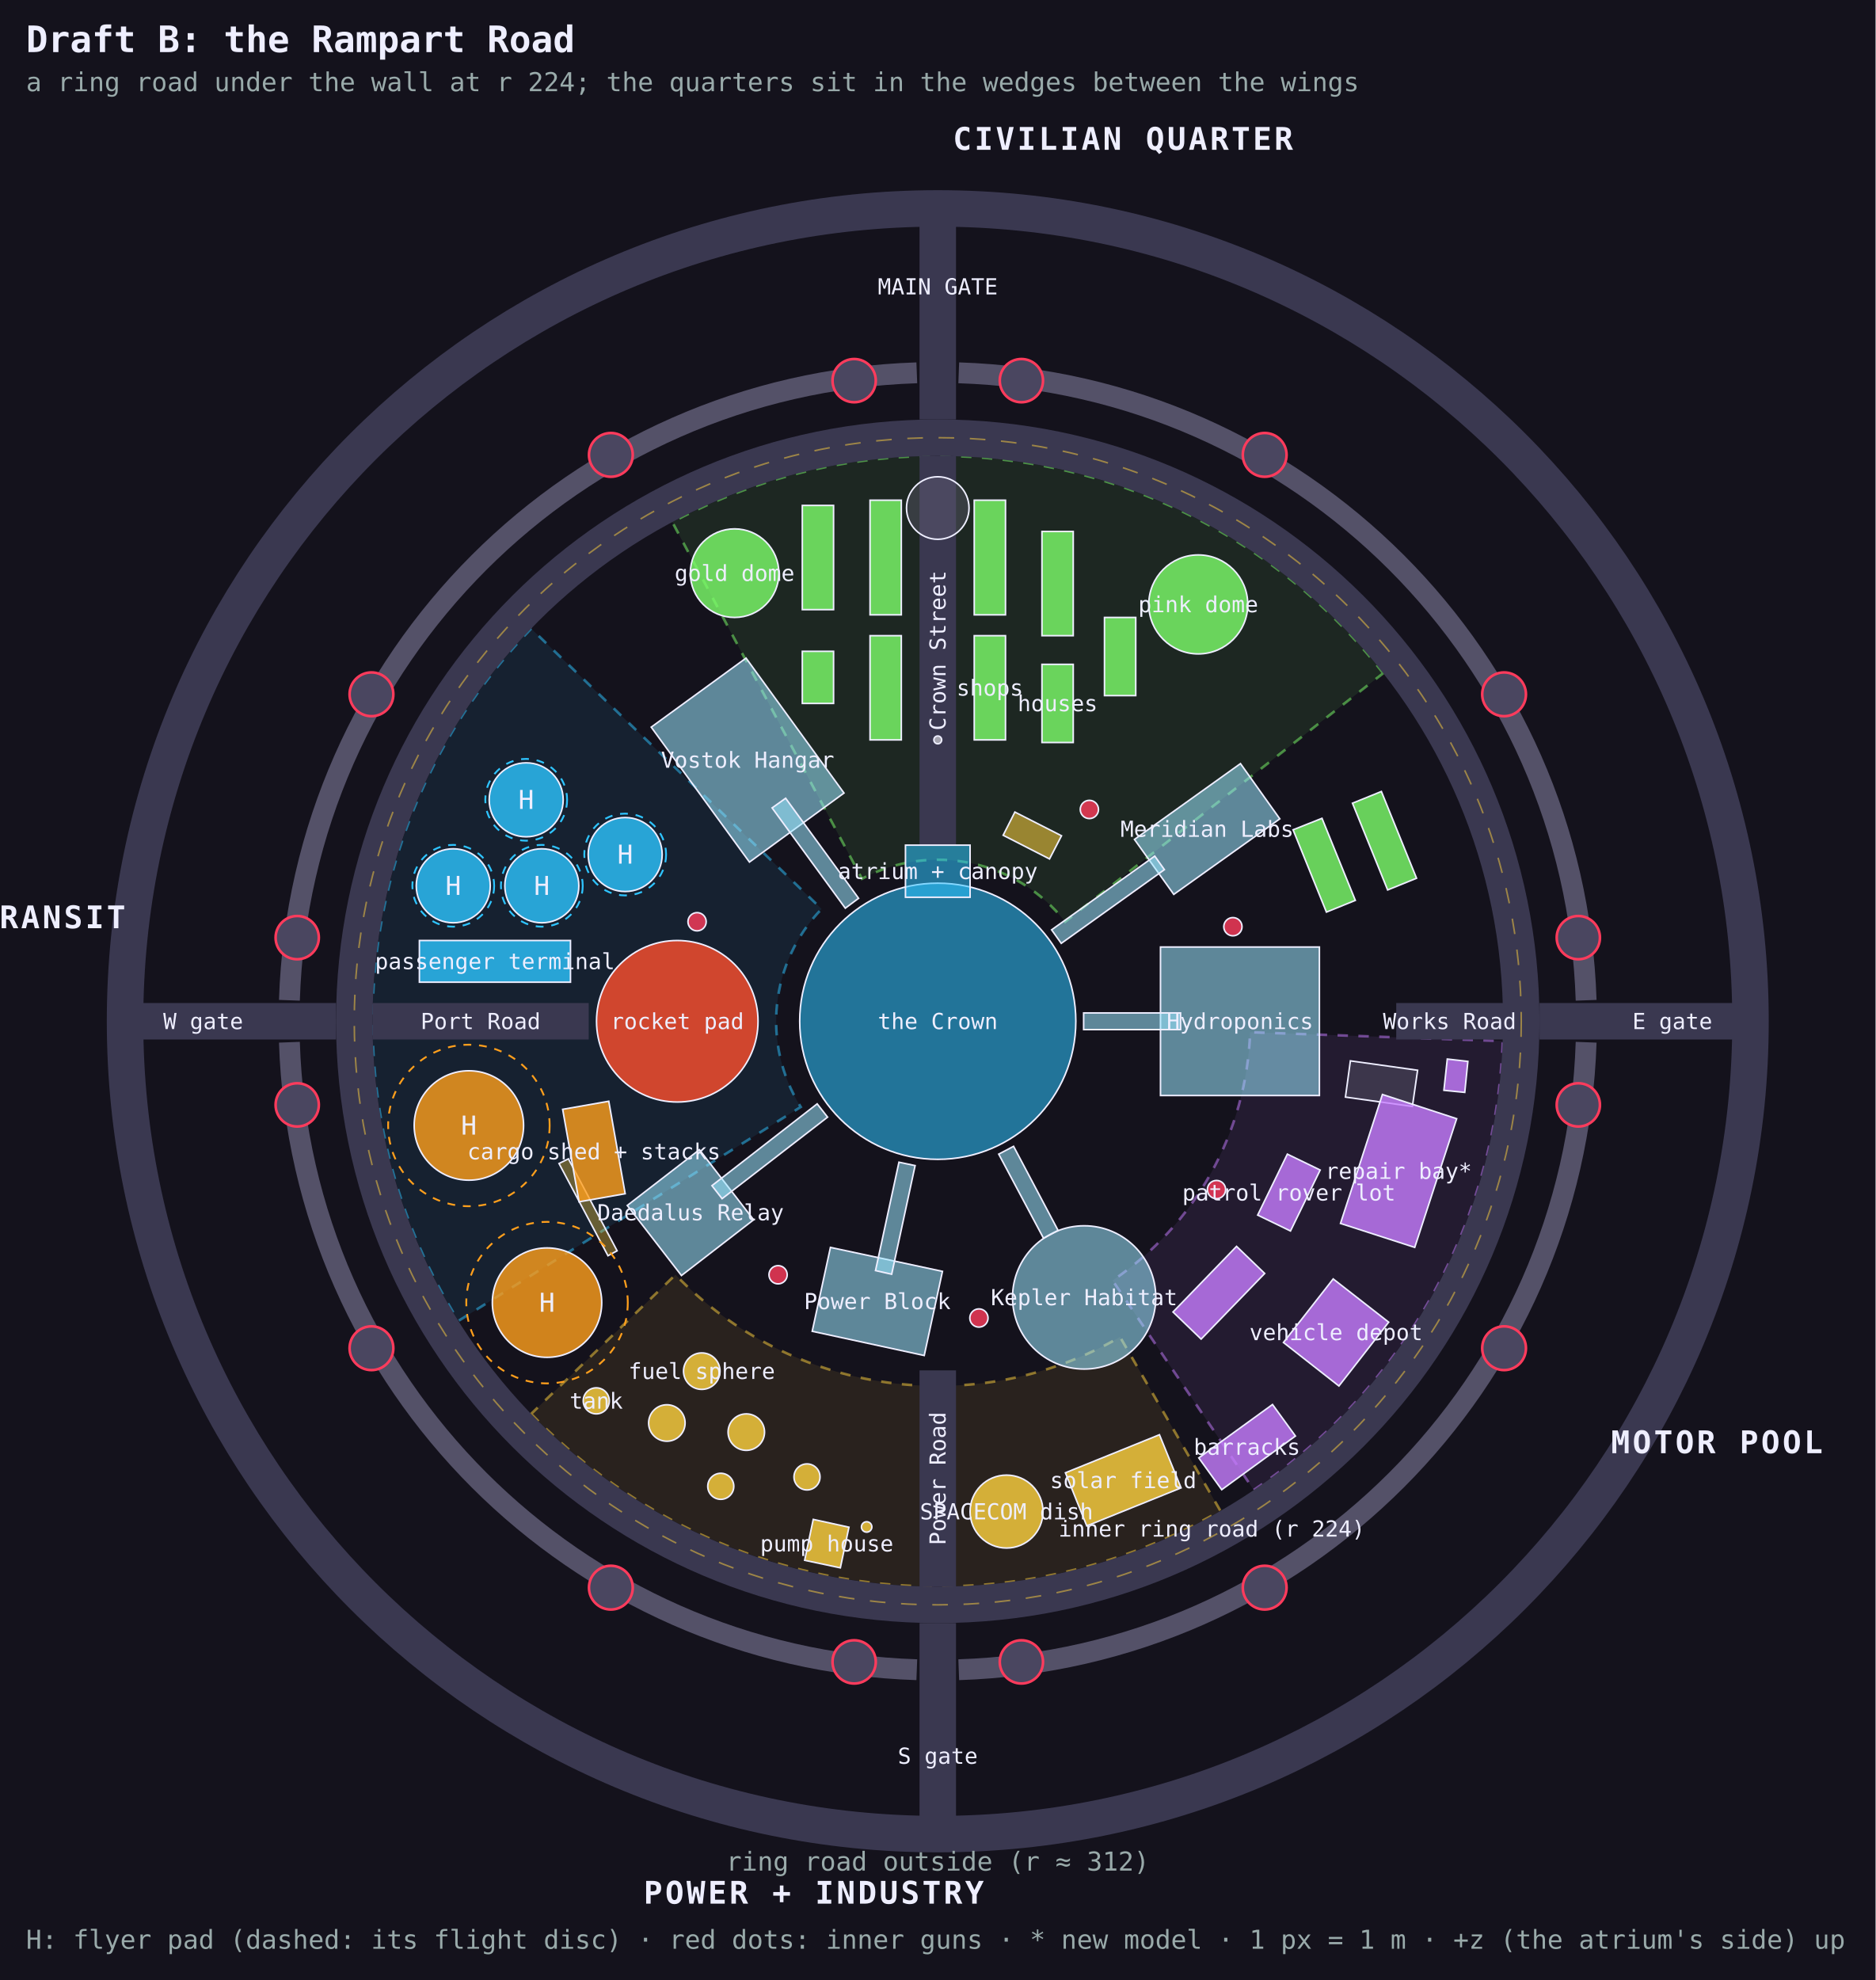
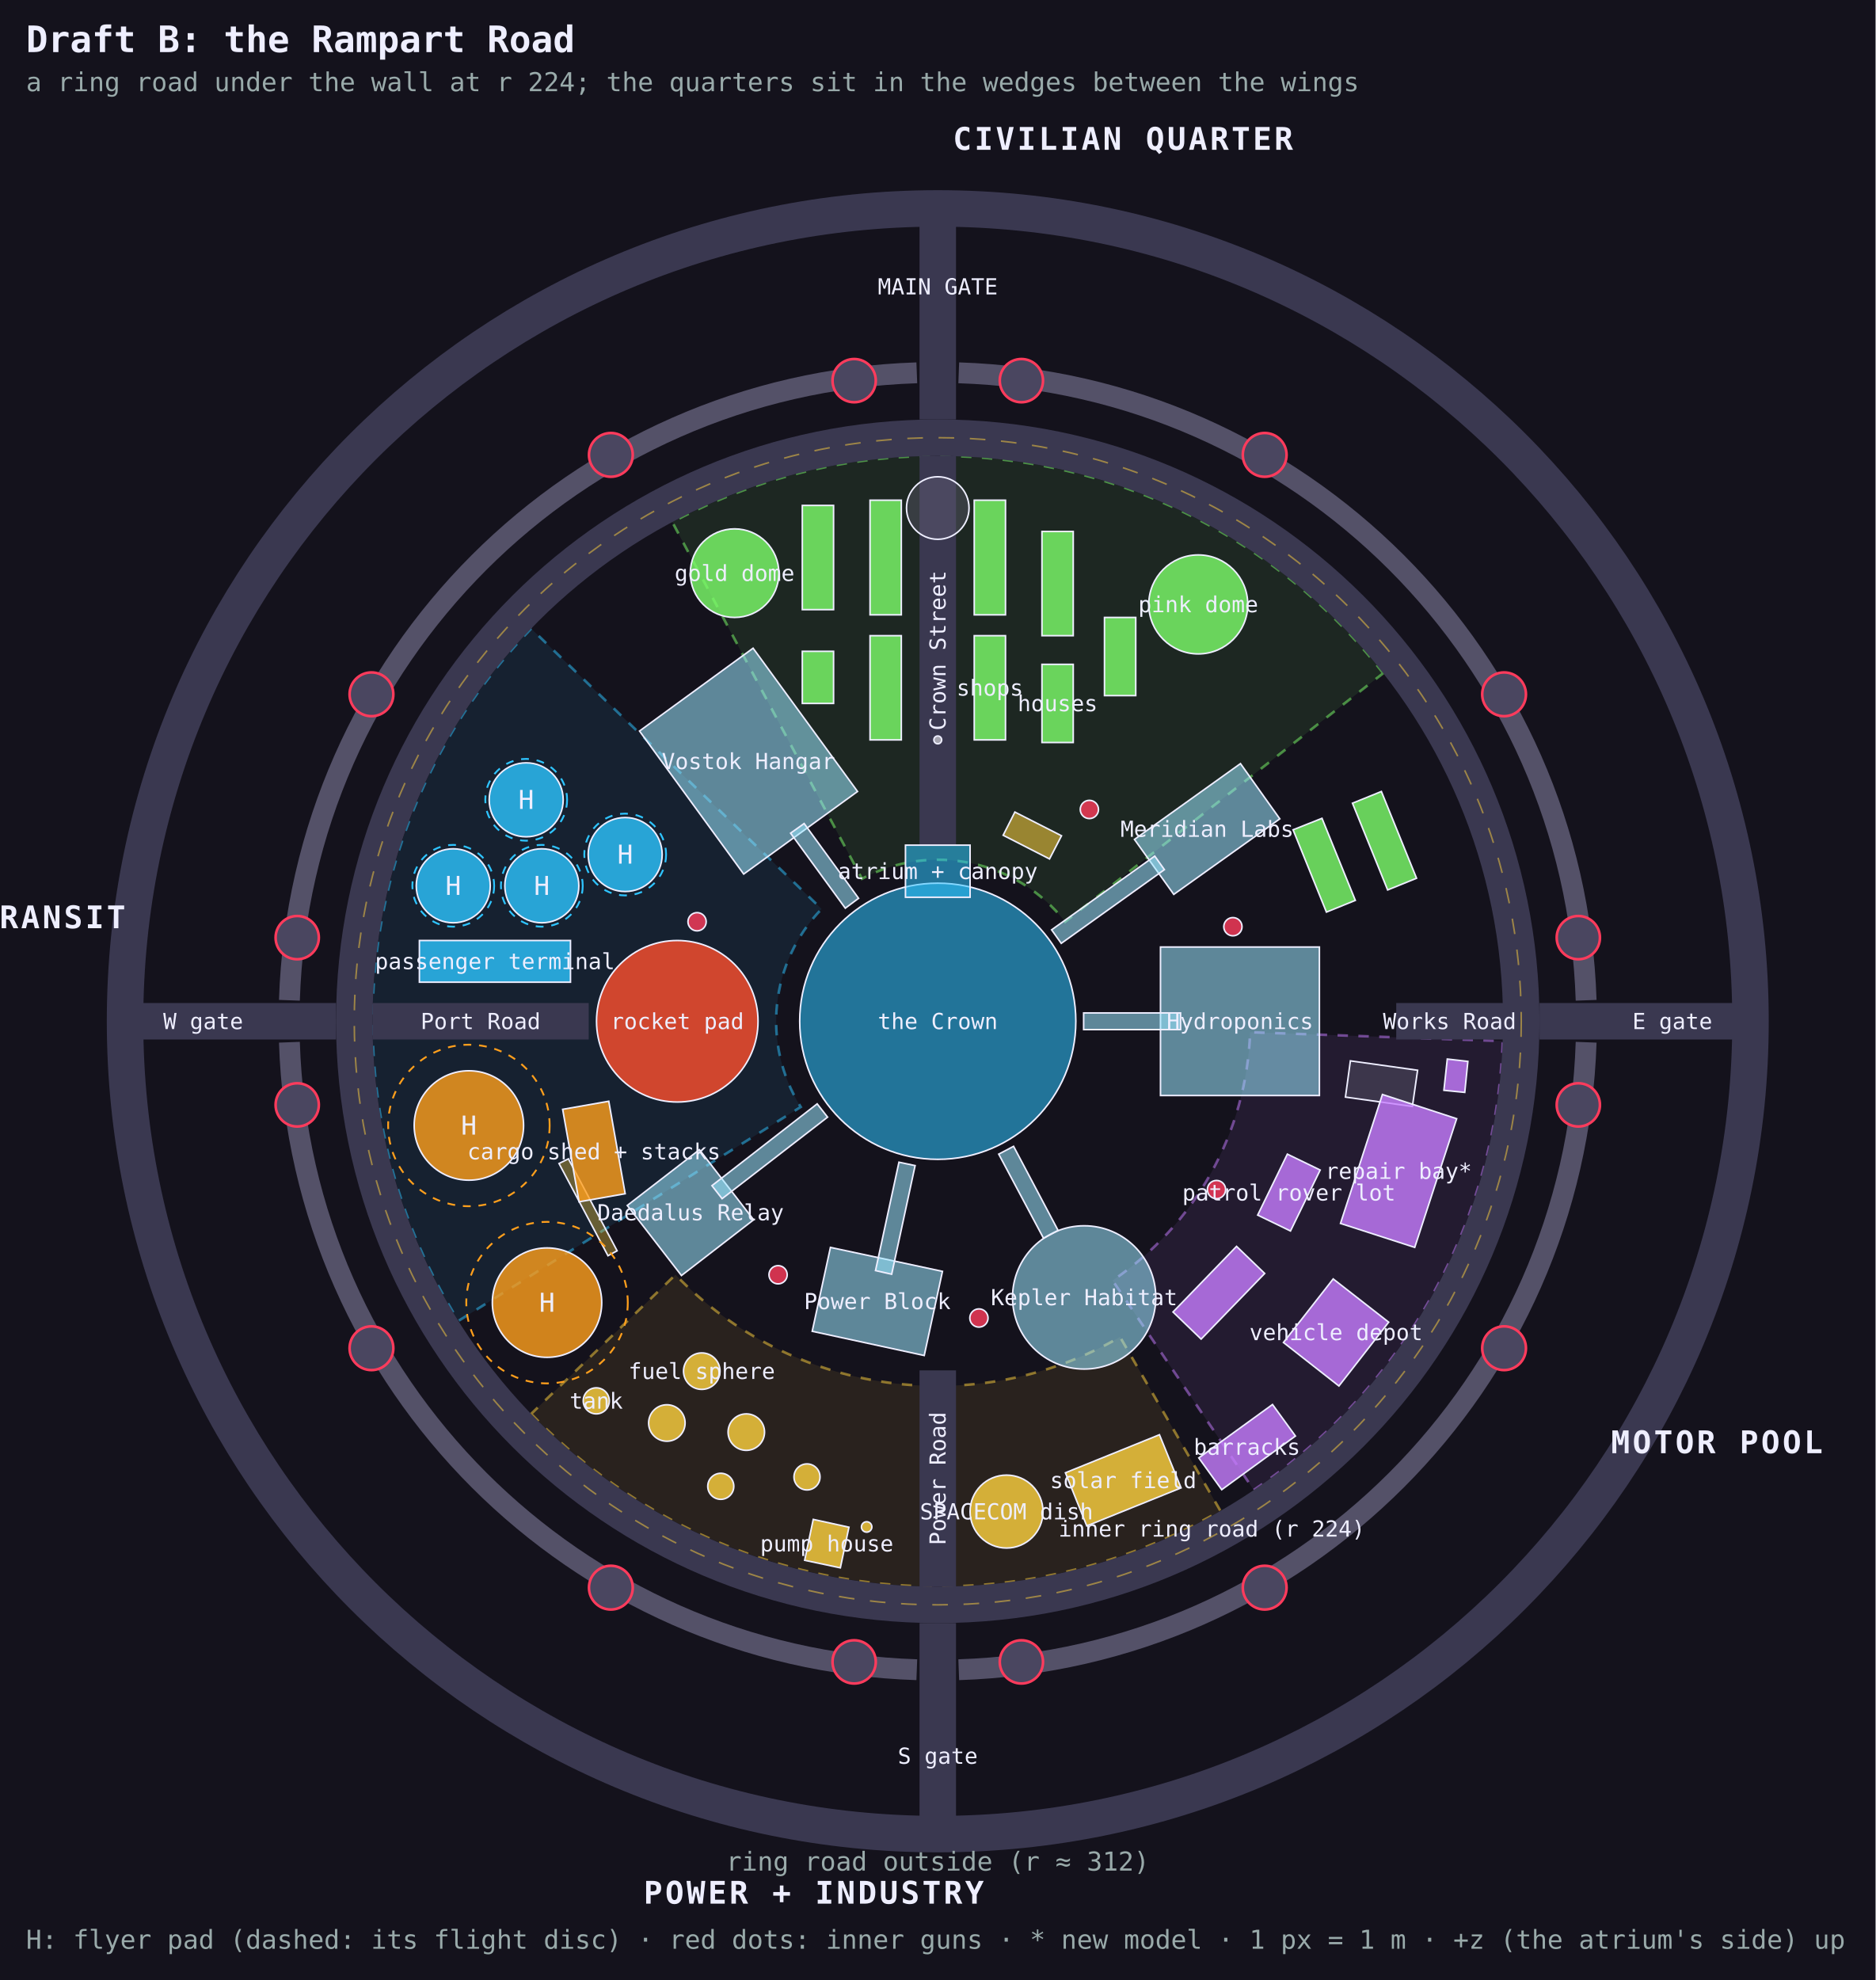
<svg xmlns="http://www.w3.org/2000/svg" width="720" height="760" viewBox="0 0 720 760" role="img" aria-label="Draft B: the Rampart Road: plan of the International Moon Base, a ring road under the wall at r 224; the quarters sit in the wedges between the wings">
  <style>text{font:10px ui-monospace,Menlo,monospace;fill:#eef}.t{font-size:14px;font-weight:bold}.k{fill:#9aa}.z{font-size:12px;font-weight:bold;letter-spacing:1px}.s{font-size:8.5px}</style>
  <rect width="720" height="760" fill="#14121c" />
  <text x="10" y="20" class="t">Draft B: the Rampart Road</text>
  <text x="10" y="35" class="k">a ring road under the wall at r 224; the quarters sit in the wedges between the wings</text>
  <circle cx="360.0" cy="392.0" r="312" fill="none" stroke="#3a3850" stroke-width="14" />
  <text x="360.0" y="718.0" text-anchor="middle" class="k">ring road outside (r ≈ 312)</text>
  <path d="M531.0,258.4 A217,217 0 0 0 258.1,200.4 L330.9,337.3 A62,62 0 0 1 408.9,353.8 Z" fill="#7dff6a" fill-opacity="0.09" stroke="#7dff6a" stroke-opacity="0.5" stroke-dasharray="4 4" />
  <path d="M203.9,241.3 A217,217 0 0 0 176.0,507.0 L307.4,424.9 A62,62 0 0 1 315.4,348.9 Z" fill="#2ec4ff" fill-opacity="0.09" stroke="#2ec4ff" stroke-opacity="0.5" stroke-dasharray="4 4" />
  <path d="M203.9,542.7 A217,217 0 0 0 468.5,579.9 L430.0,513.2 A140,140 0 0 1 259.3,489.3 Z" fill="#ffd23f" fill-opacity="0.09" stroke="#ffd23f" stroke-opacity="0.5" stroke-dasharray="4 4" />
  <path d="M481.3,571.9 A217,217 0 0 0 576.9,399.6 L479.9,396.2 A120,120 0 0 1 427.1,491.5 Z" fill="#c77dff" fill-opacity="0.09" stroke="#c77dff" stroke-opacity="0.5" stroke-dasharray="4 4" />
  <circle cx="360.0" cy="392.0" r="224" fill="none" stroke="#3a3850" stroke-width="14" />
  <circle cx="360.0" cy="392.0" r="224" fill="none" stroke="#ffd23f" stroke-opacity="0.5" stroke-width="0.6" stroke-dasharray="6 6" />
  <path d="M612.9,383.8 A253,253 0 0 0 368.2,139.1 L367.9,147.1 A245,245 0 0 1 604.9,384.1 Z" fill="#5b5870" fill-opacity="0.9" />
  <path d="M351.8,139.1 A253,253 0 0 0 107.1,383.8 L115.1,384.1 A245,245 0 0 1 352.1,147.1 Z" fill="#5b5870" fill-opacity="0.9" />
  <path d="M107.1,400.2 A253,253 0 0 0 351.8,644.9 L352.1,636.9 A245,245 0 0 1 115.1,399.9 Z" fill="#5b5870" fill-opacity="0.9" />
  <path d="M368.2,644.9 A253,253 0 0 0 612.9,400.2 L604.9,399.9 A245,245 0 0 1 367.9,636.9 Z" fill="#5b5870" fill-opacity="0.9" />
  <circle cx="605.9" cy="424.1" r="8.3" fill="#4a4660" stroke="#ff3b5c" stroke-width="1" />
  <circle cx="605.9" cy="359.9" r="8.3" fill="#4a4660" stroke="#ff3b5c" stroke-width="1" />
  <circle cx="392.1" cy="146.1" r="8.3" fill="#4a4660" stroke="#ff3b5c" stroke-width="1" />
  <circle cx="327.9" cy="146.1" r="8.3" fill="#4a4660" stroke="#ff3b5c" stroke-width="1" />
  <circle cx="114.1" cy="359.9" r="8.3" fill="#4a4660" stroke="#ff3b5c" stroke-width="1" />
  <circle cx="114.1" cy="424.1" r="8.3" fill="#4a4660" stroke="#ff3b5c" stroke-width="1" />
  <circle cx="327.9" cy="637.9" r="8.3" fill="#4a4660" stroke="#ff3b5c" stroke-width="1" />
  <circle cx="392.1" cy="637.9" r="8.3" fill="#4a4660" stroke="#ff3b5c" stroke-width="1" />
  <circle cx="577.4" cy="266.5" r="8.4" fill="#4a4660" stroke="#ff3b5c" stroke-width="1" />
  <circle cx="485.5" cy="174.6" r="8.4" fill="#4a4660" stroke="#ff3b5c" stroke-width="1" />
  <circle cx="234.5" cy="174.6" r="8.4" fill="#4a4660" stroke="#ff3b5c" stroke-width="1" />
  <circle cx="142.6" cy="266.5" r="8.4" fill="#4a4660" stroke="#ff3b5c" stroke-width="1" />
  <circle cx="142.6" cy="517.5" r="8.4" fill="#4a4660" stroke="#ff3b5c" stroke-width="1" />
  <circle cx="234.5" cy="609.4" r="8.4" fill="#4a4660" stroke="#ff3b5c" stroke-width="1" />
  <circle cx="485.5" cy="609.4" r="8.4" fill="#4a4660" stroke="#ff3b5c" stroke-width="1" />
  <circle cx="577.4" cy="517.5" r="8.4" fill="#4a4660" stroke="#ff3b5c" stroke-width="1" />
  <polygon points="591.0,399.0 672.0,399.0 672.0,385.0 591.0,385.0" fill="#3a3850" fill-opacity="1" stroke="none" stroke-width="0.6" />
  <polygon points="367.0,161.0 367.0,80.0 353.0,80.0 353.0,161.0" fill="#3a3850" fill-opacity="1" stroke="none" stroke-width="0.6" />
  <polygon points="129.0,385.0 48.0,385.0 48.0,399.0 129.0,399.0" fill="#3a3850" fill-opacity="1" stroke="none" stroke-width="0.6" />
  <polygon points="353.0,623.0 353.0,704.0 367.0,704.0 367.0,623.0" fill="#3a3850" fill-opacity="1" stroke="none" stroke-width="0.6" />
  <polygon points="367.0,324.4 367.0,175.0 353.0,175.0 353.0,324.4" fill="#3a3850" fill-opacity="1" stroke="none" stroke-width="0.6" />
  <polygon points="143.0,399.0 226.0,399.0 226.0,385.0 143.0,385.0" fill="#3a3850" fill-opacity="1" stroke="none" stroke-width="0.6" />
  <polygon points="367.0,609.0 367.0,526.0 353.0,526.0 353.0,609.0" fill="#3a3850" fill-opacity="1" stroke="none" stroke-width="0.6" />
  <polygon points="577.0,385.0 536.0,385.0 536.0,399.0 577.0,399.0" fill="#3a3850" fill-opacity="1" stroke="none" stroke-width="0.6" />
  <circle cx="360.0" cy="195.0" r="12" fill="#6b6880" fill-opacity="0.35" stroke="#eef" stroke-width="0.6" />
  <polygon points="218.2,444.8 214.6,446.6 233.4,482.0 236.9,480.1" fill="#ffd23f" fill-opacity="0.35" stroke="#eef" stroke-width="0.6" />
  <polygon points="516.5,421.1 542.2,424.7 544.2,410.8 518.4,407.2" fill="#6b6880" fill-opacity="0.35" stroke="#eef" stroke-width="0.6" />
  <circle cx="360.0" cy="392.0" r="53" fill="#2ec4ff" fill-opacity="0.55" stroke="#eef" stroke-width="0.6" />
  <polygon points="347.6,344.4 372.4,344.4 372.4,324.4 347.6,324.4" fill="#2ec4ff" fill-opacity="0.55" stroke="#eef" stroke-width="0.6" />
  <polygon points="445.5,420.5 506.5,420.5 506.5,363.5 445.5,363.5" fill="#9be7ff" fill-opacity="0.55" stroke="#eef" stroke-width="0.6" />
  <polygon points="450.6,343.3 491.3,314.3 476.2,293.1 435.5,322.2" fill="#9be7ff" fill-opacity="0.55" stroke="#eef" stroke-width="0.6" />
-   <polygon points="324.0,304.4 286.4,252.6 250.0,279.1 287.7,330.9" fill="#9be7ff" fill-opacity="0.55" stroke="#eef" stroke-width="0.6" />
+   <polygon points="329.2,303.8 289.1,248.8 245.5,280.6 285.5,335.5" fill="#9be7ff" fill-opacity="0.55" stroke="#eef" stroke-width="0.6" />
  <polygon points="268.5,441.3 240.8,462.7 261.6,489.6 289.3,468.2" fill="#9be7ff" fill-opacity="0.55" stroke="#eef" stroke-width="0.6" />
  <polygon points="318.8,478.8 311.8,511.0 354.8,520.3 361.8,488.0" fill="#9be7ff" fill-opacity="0.55" stroke="#eef" stroke-width="0.6" />
  <circle cx="416.2" cy="498.0" r="27.5" fill="#9be7ff" fill-opacity="0.55" stroke="#eef" stroke-width="0.6" />
  <polygon points="416.0,395.2 453.2,395.2 453.2,388.8 416.0,388.8" fill="#9be7ff" fill-opacity="0.55" stroke="#eef" stroke-width="0.6" />
  <polygon points="407.4,362.1 447.0,333.8 443.3,328.6 403.7,356.9" fill="#9be7ff" fill-opacity="0.55" stroke="#eef" stroke-width="0.6" />
-   <polygon points="329.6,344.8 301.6,306.4 296.4,310.1 324.5,348.6" fill="#9be7ff" fill-opacity="0.55" stroke="#eef" stroke-width="0.6" />
+   <polygon points="329.6,344.8 308.7,316.1 303.5,319.8 324.5,348.6" fill="#9be7ff" fill-opacity="0.55" stroke="#eef" stroke-width="0.6" />
  <polygon points="313.7,423.7 273.3,455.1 277.2,460.1 317.7,428.8" fill="#9be7ff" fill-opacity="0.55" stroke="#eef" stroke-width="0.6" />
  <polygon points="345.1,446.1 336.1,487.7 342.3,489.1 351.3,447.4" fill="#9be7ff" fill-opacity="0.55" stroke="#eef" stroke-width="0.6" />
  <polygon points="383.4,443.0 400.6,475.3 406.2,472.3 389.1,440.0" fill="#9be7ff" fill-opacity="0.55" stroke="#eef" stroke-width="0.6" />
  <polygon points="385.1,320.6 402.9,329.7 407.5,320.8 389.6,311.7" fill="#ffd23f" fill-opacity="0.55" stroke="#eef" stroke-width="0.6" />
  <circle cx="360.0" cy="284.0" r="1.5" fill="#ffffff" fill-opacity="0.55" stroke="#eef" stroke-width="0.6" />
  <polygon points="374.0,284.0 386.0,284.0 386.0,244.0 374.0,244.0" fill="#7dff6a" fill-opacity="0.8" stroke="#eef" stroke-width="0.6" />
  <polygon points="334.0,284.0 346.0,284.0 346.0,244.0 334.0,244.0" fill="#7dff6a" fill-opacity="0.8" stroke="#eef" stroke-width="0.6" />
  <polygon points="374.0,236.0 386.0,236.0 386.0,192.0 374.0,192.0" fill="#7dff6a" fill-opacity="0.8" stroke="#eef" stroke-width="0.6" />
  <polygon points="334.0,236.0 346.0,236.0 346.0,192.0 334.0,192.0" fill="#7dff6a" fill-opacity="0.8" stroke="#eef" stroke-width="0.6" />
  <polygon points="400.0,285.0 412.0,285.0 412.0,255.0 400.0,255.0" fill="#7dff6a" fill-opacity="0.8" stroke="#eef" stroke-width="0.6" />
  <polygon points="400.0,244.0 412.0,244.0 412.0,204.0 400.0,204.0" fill="#7dff6a" fill-opacity="0.8" stroke="#eef" stroke-width="0.6" />
  <polygon points="424.0,267.0 436.0,267.0 436.0,237.0 424.0,237.0" fill="#7dff6a" fill-opacity="0.8" stroke="#eef" stroke-width="0.6" />
  <polygon points="308.0,234.0 320.0,234.0 320.0,194.0 308.0,194.0" fill="#7dff6a" fill-opacity="0.8" stroke="#eef" stroke-width="0.6" />
  <polygon points="308.0,270.0 320.0,270.0 320.0,250.0 308.0,250.0" fill="#7dff6a" fill-opacity="0.8" stroke="#eef" stroke-width="0.6" />
  <circle cx="460.0" cy="232.0" r="19" fill="#7dff6a" fill-opacity="0.8" stroke="#eef" stroke-width="0.6" />
  <circle cx="282.0" cy="220.0" r="17" fill="#7dff6a" fill-opacity="0.8" stroke="#eef" stroke-width="0.6" />
  <polygon points="532.7,341.6 543.8,337.1 530.3,303.8 519.2,308.3" fill="#7dff6a" fill-opacity="0.8" stroke="#eef" stroke-width="0.6" />
  <polygon points="509.2,350.1 520.3,345.6 507.5,314.1 496.4,318.5" fill="#7dff6a" fill-opacity="0.8" stroke="#eef" stroke-width="0.6" />
  <circle cx="260.0" cy="392.0" r="31" fill="#ff4f2e" fill-opacity="0.8" stroke="#eef" stroke-width="0.6" />
  <polygon points="161.0,377.0 219.0,377.0 219.0,361.0 161.0,361.0" fill="#2ec4ff" fill-opacity="0.8" stroke="#eef" stroke-width="0.6" />
  <circle cx="240.0" cy="328.0" r="14.2" fill="#2ec4ff" fill-opacity="0.8" stroke="#eef" stroke-width="0.6" />
  <circle cx="240.0" cy="328.0" r="15.7" fill="none" stroke="#2ec4ff" stroke-width="0.7" stroke-dasharray="3 3" />
  <text x="240.0" y="331.5" text-anchor="middle" font-weight="bold" font-size="11">H</text>
  <circle cx="208.0" cy="340.0" r="14.2" fill="#2ec4ff" fill-opacity="0.8" stroke="#eef" stroke-width="0.6" />
  <circle cx="208.0" cy="340.0" r="15.7" fill="none" stroke="#2ec4ff" stroke-width="0.7" stroke-dasharray="3 3" />
  <text x="208.0" y="343.5" text-anchor="middle" font-weight="bold" font-size="11">H</text>
  <circle cx="174.0" cy="340.0" r="14.2" fill="#2ec4ff" fill-opacity="0.8" stroke="#eef" stroke-width="0.6" />
  <circle cx="174.0" cy="340.0" r="15.7" fill="none" stroke="#2ec4ff" stroke-width="0.7" stroke-dasharray="3 3" />
  <text x="174.0" y="343.5" text-anchor="middle" font-weight="bold" font-size="11">H</text>
  <circle cx="202.0" cy="307.0" r="14.2" fill="#2ec4ff" fill-opacity="0.8" stroke="#eef" stroke-width="0.6" />
  <circle cx="202.0" cy="307.0" r="15.7" fill="none" stroke="#2ec4ff" stroke-width="0.7" stroke-dasharray="3 3" />
  <text x="202.0" y="310.5" text-anchor="middle" font-weight="bold" font-size="11">H</text>
  <circle cx="180.0" cy="432.0" r="21" fill="#ff9f1c" fill-opacity="0.8" stroke="#eef" stroke-width="0.6" />
  <circle cx="180.0" cy="432.0" r="31" fill="none" stroke="#ff9f1c" stroke-width="0.7" stroke-dasharray="3 3" />
  <text x="180.0" y="435.5" text-anchor="middle" font-weight="bold" font-size="11">H</text>
  <circle cx="210.0" cy="500.0" r="21" fill="#ff9f1c" fill-opacity="0.8" stroke="#eef" stroke-width="0.6" />
  <circle cx="210.0" cy="500.0" r="31" fill="none" stroke="#ff9f1c" stroke-width="0.7" stroke-dasharray="3 3" />
  <text x="210.0" y="503.5" text-anchor="middle" font-weight="bold" font-size="11">H</text>
  <polygon points="222.3,461.3 240.0,458.2 233.7,422.7 216.0,425.8" fill="#ff9f1c" fill-opacity="0.8" stroke="#eef" stroke-width="0.6" />
  <circle cx="269.4" cy="526.3" r="7" fill="#ffd23f" fill-opacity="0.8" stroke="#eef" stroke-width="0.6" />
  <circle cx="256.0" cy="546.2" r="7" fill="#ffd23f" fill-opacity="0.8" stroke="#eef" stroke-width="0.6" />
  <circle cx="286.5" cy="549.7" r="7" fill="#ffd23f" fill-opacity="0.8" stroke="#eef" stroke-width="0.6" />
  <circle cx="228.9" cy="537.7" r="5" fill="#ffd23f" fill-opacity="0.8" stroke="#eef" stroke-width="0.6" />
  <circle cx="276.7" cy="570.5" r="5" fill="#ffd23f" fill-opacity="0.8" stroke="#eef" stroke-width="0.6" />
  <circle cx="309.8" cy="566.9" r="5" fill="#ffd23f" fill-opacity="0.8" stroke="#eef" stroke-width="0.6" />
  <polygon points="312.2,583.2 308.9,598.9 322.6,601.8 325.9,586.2" fill="#ffd23f" fill-opacity="0.8" stroke="#eef" stroke-width="0.6" />
  <polygon points="409.0,565.3 417.2,585.7 453.4,571.1 445.1,550.7" fill="#ffd23f" fill-opacity="0.8" stroke="#eef" stroke-width="0.6" />
  <circle cx="332.7" cy="586.1" r="2" fill="#ffd23f" fill-opacity="0.8" stroke="#eef" stroke-width="0.6" />
  <circle cx="386.4" cy="580.2" r="14" fill="#ffd23f" fill-opacity="0.8" stroke="#eef" stroke-width="0.6" />
  <polygon points="514.6,469.6 543.1,478.8 559.2,429.4 530.7,420.1" fill="#c77dff" fill-opacity="0.8" stroke="#eef" stroke-width="0.6" />
  <polygon points="492.7,515.3 514.0,532.0 533.1,507.5 511.8,490.9" fill="#c77dff" fill-opacity="0.8" stroke="#eef" stroke-width="0.6" />
  <polygon points="482.8,466.4 495.4,472.5 506.8,449.1 494.2,443.0" fill="#c77dff" fill-opacity="0.8" stroke="#eef" stroke-width="0.6" />
  <polygon points="554.3,418.5 562.3,419.3 563.5,407.4 555.6,406.5" fill="#c77dff" fill-opacity="0.8" stroke="#eef" stroke-width="0.6" />
  <polygon points="460.2,559.6 469.0,571.8 497.3,551.2 488.5,539.1" fill="#c77dff" fill-opacity="0.8" stroke="#eef" stroke-width="0.6" />
  <polygon points="450.3,503.6 461.1,514.0 485.5,488.8 474.7,478.4" fill="#c77dff" fill-opacity="0.8" stroke="#eef" stroke-width="0.6" />
  <circle cx="473.3" cy="355.7" r="3.5" fill="#ff3b5c" fill-opacity="0.8" stroke="#eef" stroke-width="0.6" />
  <circle cx="418.2" cy="310.7" r="3.5" fill="#ff3b5c" fill-opacity="0.8" stroke="#eef" stroke-width="0.6" />
  <circle cx="267.6" cy="353.8" r="3.5" fill="#ff3b5c" fill-opacity="0.8" stroke="#eef" stroke-width="0.6" />
  <circle cx="298.7" cy="489.3" r="3.5" fill="#ff3b5c" fill-opacity="0.8" stroke="#eef" stroke-width="0.6" />
  <circle cx="375.8" cy="505.9" r="3.5" fill="#ff3b5c" fill-opacity="0.8" stroke="#eef" stroke-width="0.6" />
  <circle cx="467.0" cy="456.6" r="3.5" fill="#ff3b5c" fill-opacity="0.8" stroke="#eef" stroke-width="0.6" />
  <text x="360.0" y="395.0" text-anchor="middle" class="s">the Crown</text>
  <text x="360.0" y="337.4" text-anchor="middle" class="s">atrium + canopy</text>
  <text x="476.0" y="395.0" text-anchor="middle" class="s">Hydroponics</text>
  <text x="463.4" y="321.2" text-anchor="middle" class="s">Meridian Labs</text>
-   <text x="287.0" y="294.7" text-anchor="middle" class="s">Vostok Hangar</text>
+   <text x="287.3" y="295.2" text-anchor="middle" class="s">Vostok Hangar</text>
  <text x="265.1" y="468.4" text-anchor="middle" class="s">Daedalus Relay</text>
  <text x="336.8" y="502.5" text-anchor="middle" class="s">Power Block</text>
  <text x="416.2" y="501.0" text-anchor="middle" class="s">Kepler Habitat</text>
  <text transform="translate(360.0 249.7) rotate(-90.0)" y="3" text-anchor="middle" class="s" fill="#ffd23f">Crown Street</text>
  <text transform="translate(184.5 392.0) rotate(0.0)" y="3" text-anchor="middle" class="s" fill="#ffd23f">Port Road</text>
  <text transform="translate(360.0 567.5) rotate(-90.0)" y="3" text-anchor="middle" class="s" fill="#ffd23f">Power Road</text>
  <text transform="translate(556.5 392.0) rotate(0.0)" y="3" text-anchor="middle" class="s" fill="#ffd23f">Works Road</text>
  <text x="380.0" y="267.0" text-anchor="middle" class="s">shops</text>
  <text x="406.0" y="273.0" text-anchor="middle" class="s">houses</text>
  <text x="460.0" y="235.0" text-anchor="middle" class="s">pink dome</text>
  <text x="282.0" y="223.0" text-anchor="middle" class="s">gold dome</text>
  <text x="260.0" y="395.0" text-anchor="middle" class="s">rocket pad</text>
  <text x="190.0" y="372.0" text-anchor="middle" class="s">passenger terminal</text>
  <text x="228.0" y="445.0" text-anchor="middle" class="s">cargo shed + stacks</text>
  <text x="269.4" y="529.3" text-anchor="middle" class="s">fuel sphere</text>
  <text x="228.9" y="540.7" text-anchor="middle" class="s">tank</text>
  <text x="317.4" y="595.5" text-anchor="middle" class="s">pump house</text>
  <text x="431.2" y="571.2" text-anchor="middle" class="s">solar field</text>
  <text x="386.4" y="583.2" text-anchor="middle" class="s">SPACECOM dish</text>
  <text x="536.9" y="452.5" text-anchor="middle" class="s">repair bay*</text>
  <text x="512.9" y="514.4" text-anchor="middle" class="s">vehicle depot</text>
  <text x="494.8" y="460.8" text-anchor="middle" class="s">patrol rover lot</text>
  <text x="478.7" y="558.4" text-anchor="middle" class="s">barracks</text>
  <text x="431.1" y="57.5" text-anchor="middle" class="z" fill="#7dff6a">CIVILIAN QUARTER</text>
  <text x="19.9" y="356.3" text-anchor="middle" class="z" fill="#2ec4ff">TRANSIT</text>
  <text x="312.4" y="730.7" text-anchor="middle" class="z" fill="#ffd23f">POWER + INDUSTRY</text>
  <text x="659.1" y="557.8" text-anchor="middle" class="z" fill="#c77dff">MOTOR POOL</text>
  <text x="465.2" y="589.8" text-anchor="middle" class="s" fill="#ffd23f">inner ring road (r 224)</text>
  <text x="642.0" y="395.0" text-anchor="middle" class="s" fill="#ff9f9f">E gate</text>
  <text x="360.0" y="113.0" text-anchor="middle" class="s" fill="#ff9f9f">MAIN GATE</text>
  <text x="78.0" y="395.0" text-anchor="middle" class="s" fill="#ff9f9f">W gate</text>
  <text x="360.0" y="677.0" text-anchor="middle" class="s" fill="#ff9f9f">S gate</text>
  <text x="10" y="748" class="k">H: flyer pad (dashed: its flight disc) · red dots: inner guns · * new model · 1 px = 1 m · +z (the atrium's side) up</text>
</svg>
